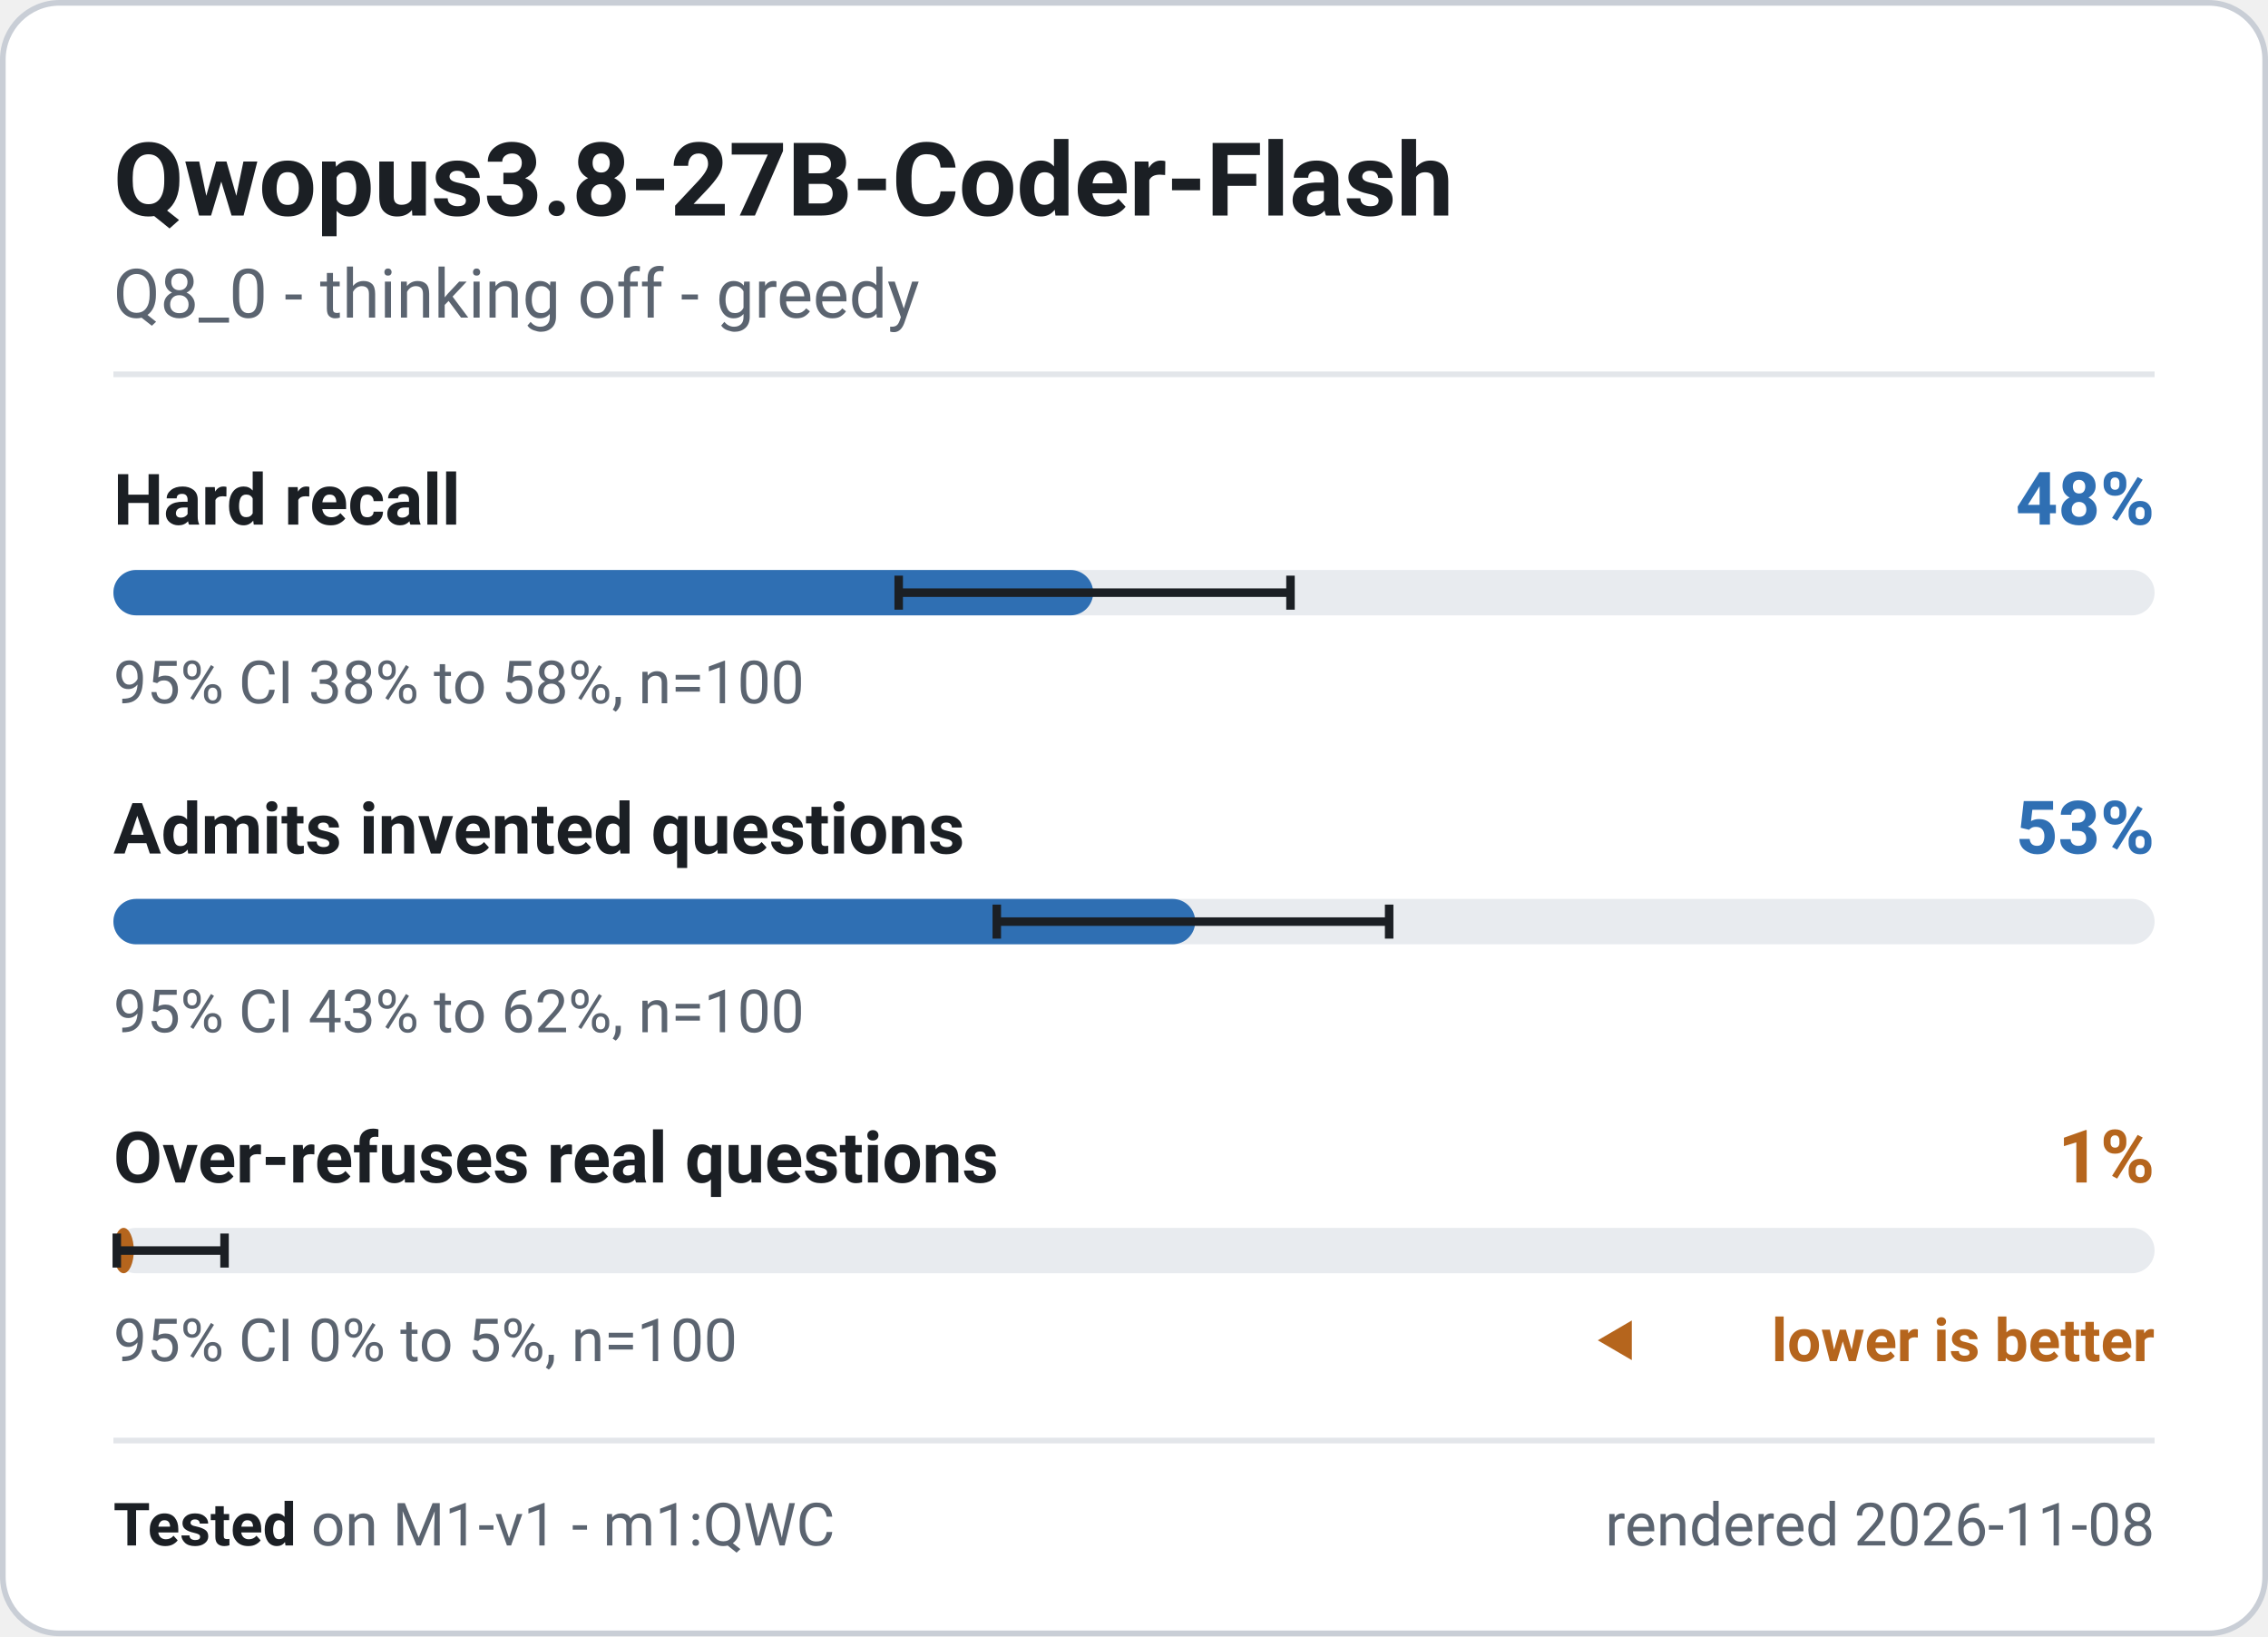
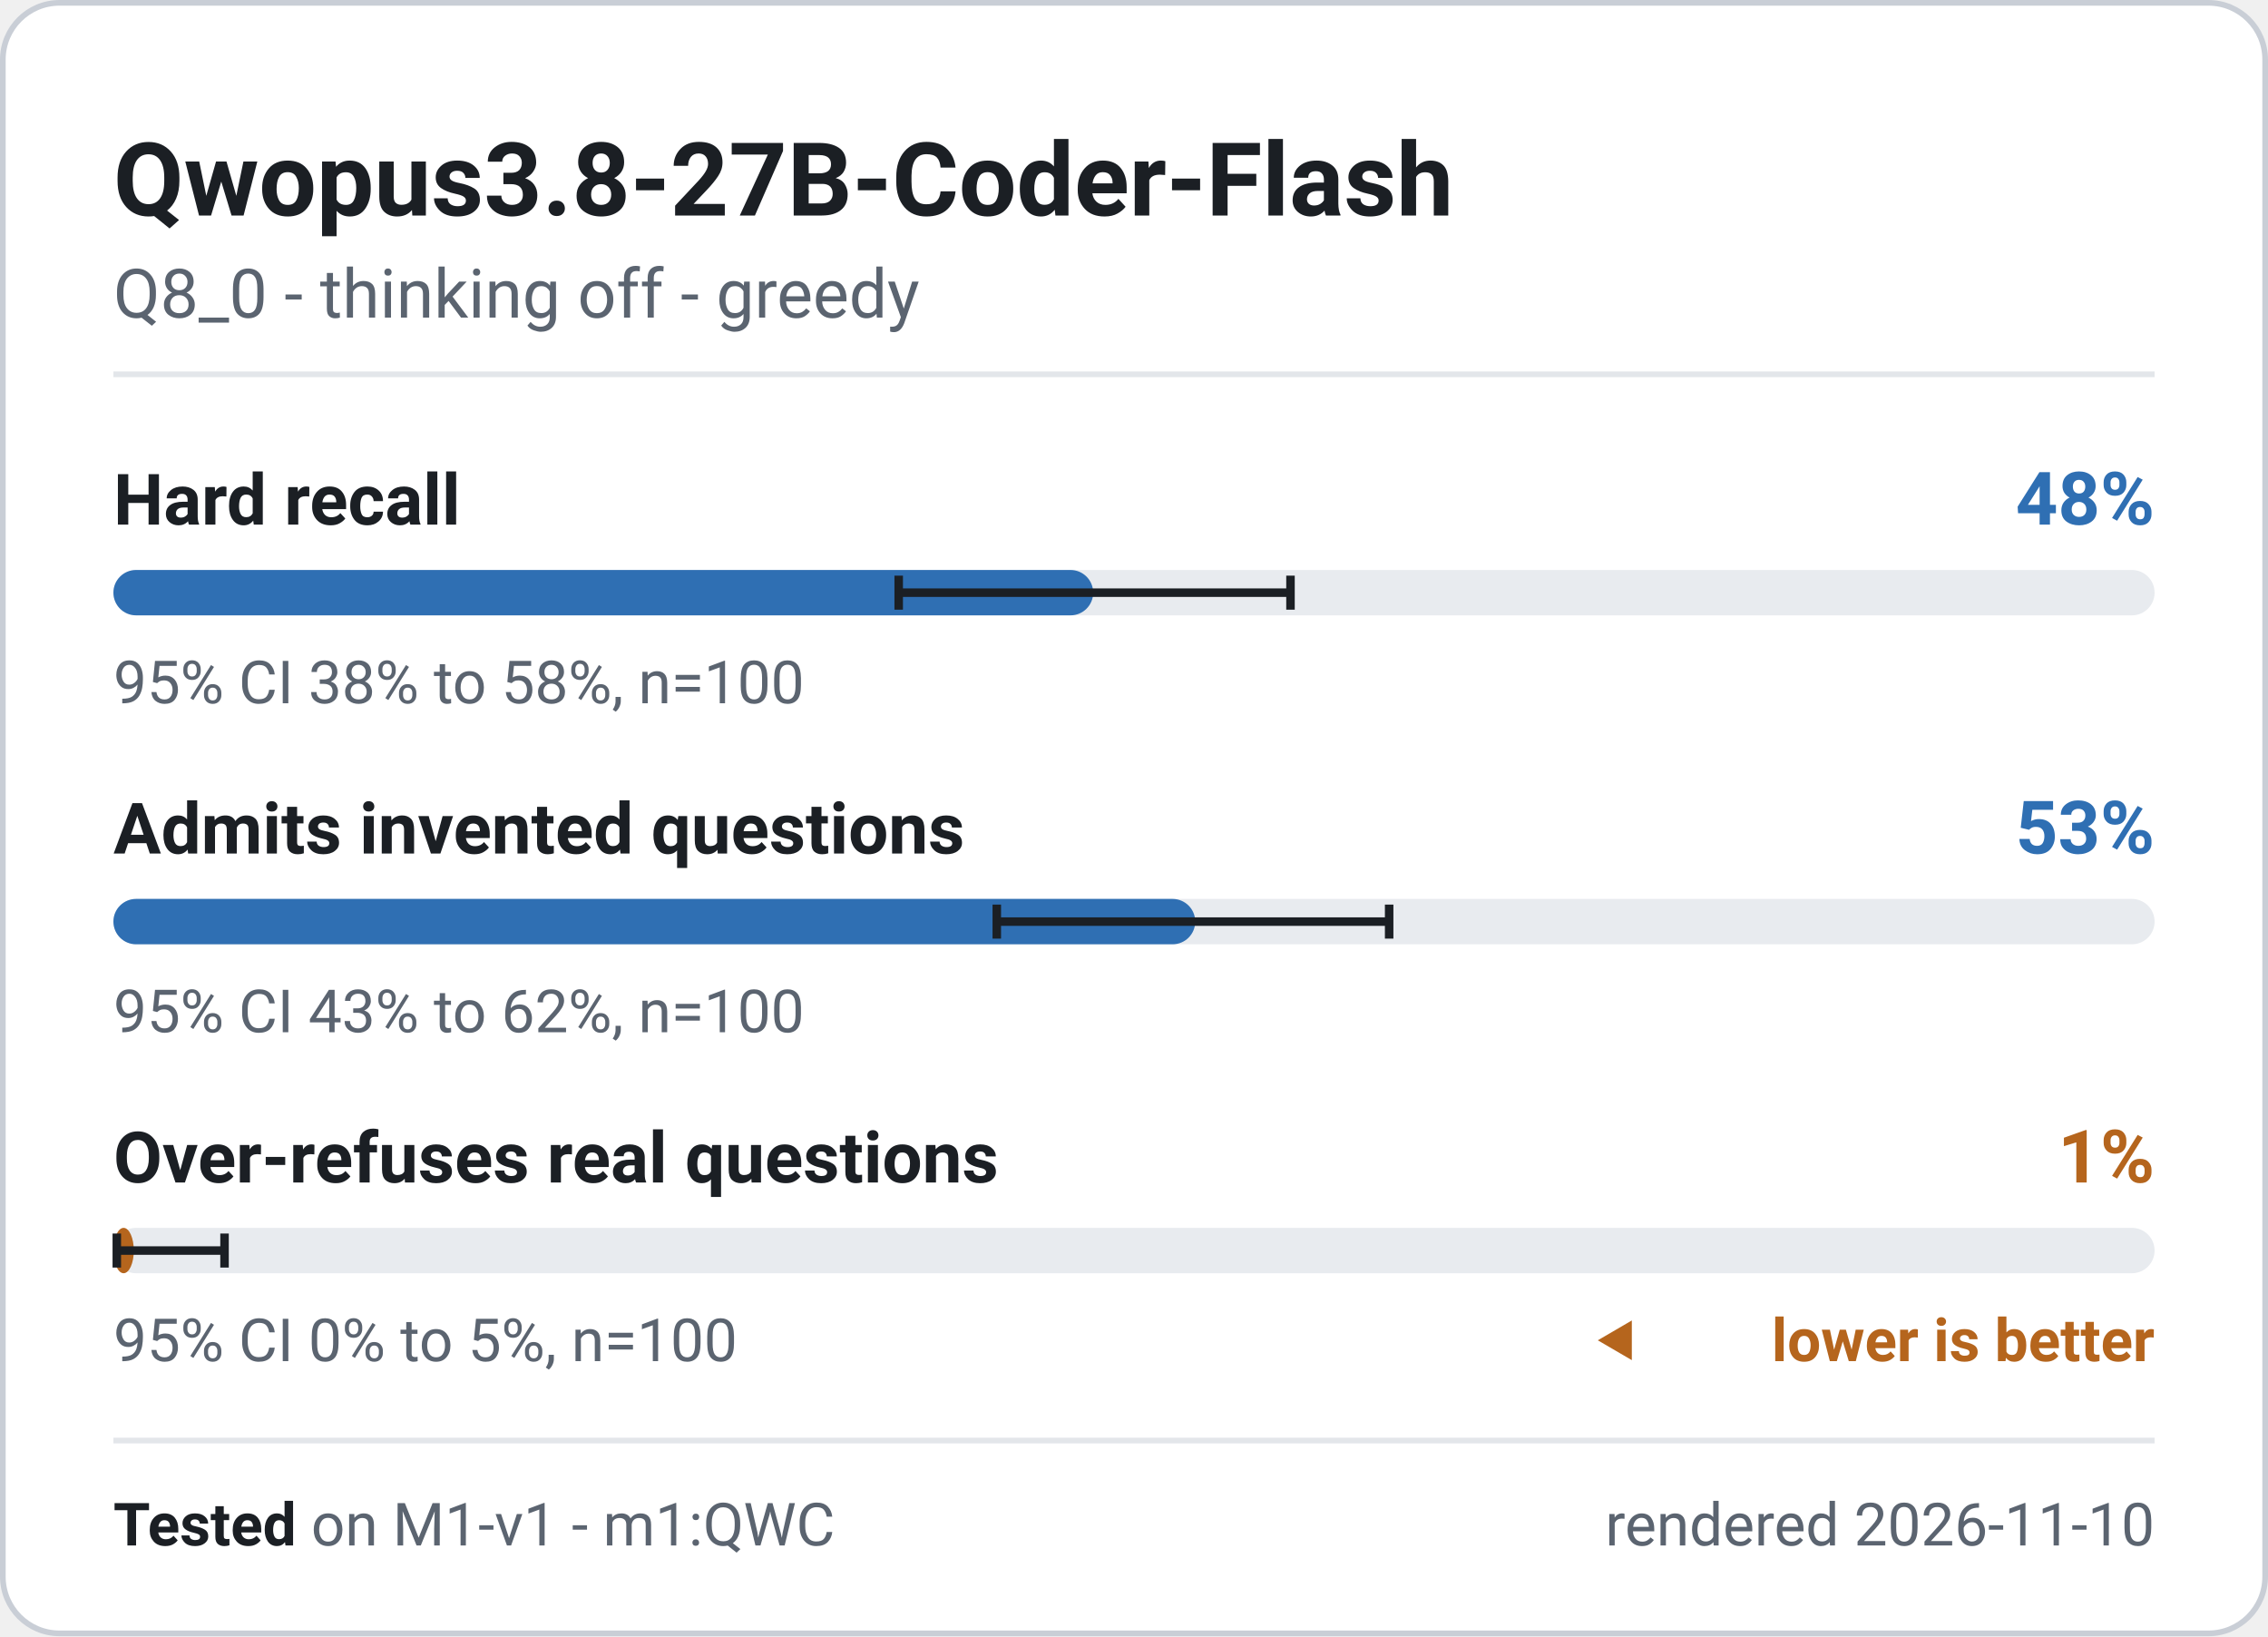
<svg xmlns="http://www.w3.org/2000/svg" width="400" height="288.5" viewBox="0 0 400 288.5" role="img" font-family="system-ui, -apple-system, 'Segoe UI', Roboto, 'Helvetica Neue', Arial, sans-serif" aria-label="Qwopus3.8-27B-Coder-Flash - M1-v1 badge">
  <rect x="0.5" y="0.5" width="399" height="287.5" rx="10" fill="#ffffff" stroke="#c9ced6" stroke-width="1" />
  <text x="20" y="38" font-size="18" font-weight="700" fill="#1b1f24" text-anchor="start">Qwopus3.8-27B-Coder-Flash</text>
  <text x="20" y="56" font-size="12" font-weight="400" fill="#5b6470" text-anchor="start">Q8_0 - thinking off - greedy</text>
  <line x1="20" y1="66" x2="380" y2="66" stroke="#e3e6ea" stroke-width="1" />
  <g class="meter" data-metric="M1-v1|knowledge.hard_acc" data-v="0.48" data-lo="0.3846" data-hi="0.5768" data-n="100">
    <text x="20" y="92.5" font-size="12.5" font-weight="600" fill="#1b1f24" text-anchor="start">Hard recall</text>
    <text x="380" y="92.5" font-size="13" font-weight="700" fill="#2f6fb3" text-anchor="end">48%</text>
    <rect x="20" y="100.5" width="360" height="8" rx="4" fill="#e8ebef" />
    <rect x="20" y="100.5" width="172.8" height="8" rx="4" fill="#2f6fb3" />
    <path d="M158.5 101.5V107.5M158.5 104.5H227.6M227.6 101.5V107.5" stroke="#1b1f24" stroke-width="1.5" fill="none" />
    <text x="20" y="124" font-size="10.5" font-weight="400" fill="#5b6470" text-anchor="start">95% CI 38% to 58%, n=100</text>
  </g>
  <g class="meter" data-metric="M1-v1|honesty.invented_refusal_lenient" data-v="0.53" data-lo="0.4329" data-hi="0.6249" data-n="100">
    <text x="20" y="150.5" font-size="12.5" font-weight="600" fill="#1b1f24" text-anchor="start">Admits invented questions</text>
    <text x="380" y="150.5" font-size="13" font-weight="700" fill="#2f6fb3" text-anchor="end">53%</text>
    <rect x="20" y="158.5" width="360" height="8" rx="4" fill="#e8ebef" />
    <rect x="20" y="158.5" width="190.8" height="8" rx="4" fill="#2f6fb3" />
    <path d="M175.8 159.5V165.5M175.8 162.5H245.0M245.0 159.5V165.5" stroke="#1b1f24" stroke-width="1.5" fill="none" />
    <text x="20" y="182" font-size="10.5" font-weight="400" fill="#5b6470" text-anchor="start">95% CI 43% to 62%, n=100</text>
  </g>
-   <g class="meter" data-metric="M1-v1|honesty.overabstain_hard" data-v="0.01" data-lo="0.0018" data-hi="0.0545" data-n="100">
+   <g class="meter" data-metric="M1-v1|honesty.overabstain_hard_lenient" data-v="0.01" data-lo="0.0018" data-hi="0.0545" data-n="100">
    <text x="20" y="208.5" font-size="12.5" font-weight="600" fill="#1b1f24" text-anchor="start">Over-refuses real questions</text>
    <text x="380" y="208.5" font-size="13" font-weight="700" fill="#b5651d" text-anchor="end">1%</text>
    <rect x="20" y="216.5" width="360" height="8" rx="4" fill="#e8ebef" />
    <rect x="20" y="216.5" width="3.6" height="8" rx="4" fill="#b5651d" />
    <path d="M20.6 217.5V223.5M20.6 220.5H39.6M39.6 217.5V223.5" stroke="#1b1f24" stroke-width="1.5" fill="none" />
    <text x="20" y="240" font-size="10.5" font-weight="400" fill="#5b6470" text-anchor="start">95% CI 0% to 5%, n=100</text>
    <path d="M281.8 236.325l6 -3.5v7z" fill="#b5651d" />
    <text x="380" y="240" font-size="10.5" font-weight="600" fill="#b5651d" text-anchor="end">lower is better</text>
  </g>
  <line x1="20" y1="254" x2="380" y2="254" stroke="#e3e6ea" stroke-width="1" />
  <text x="20" y="272.5" font-size="10.5" fill="#5b6470">
    <tspan font-weight="700" fill="#1b1f24">Tested</tspan> on M1-v1 - m1:QWC</text>
-   <text x="380" y="272.5" font-size="10.5" font-weight="400" fill="#5b6470" text-anchor="end">rendered 2026-11-08</text>
+   <text x="380" y="272.5" font-size="10.5" font-weight="400" fill="#5b6470" text-anchor="end">rendered 2026-11-10</text>
</svg>
